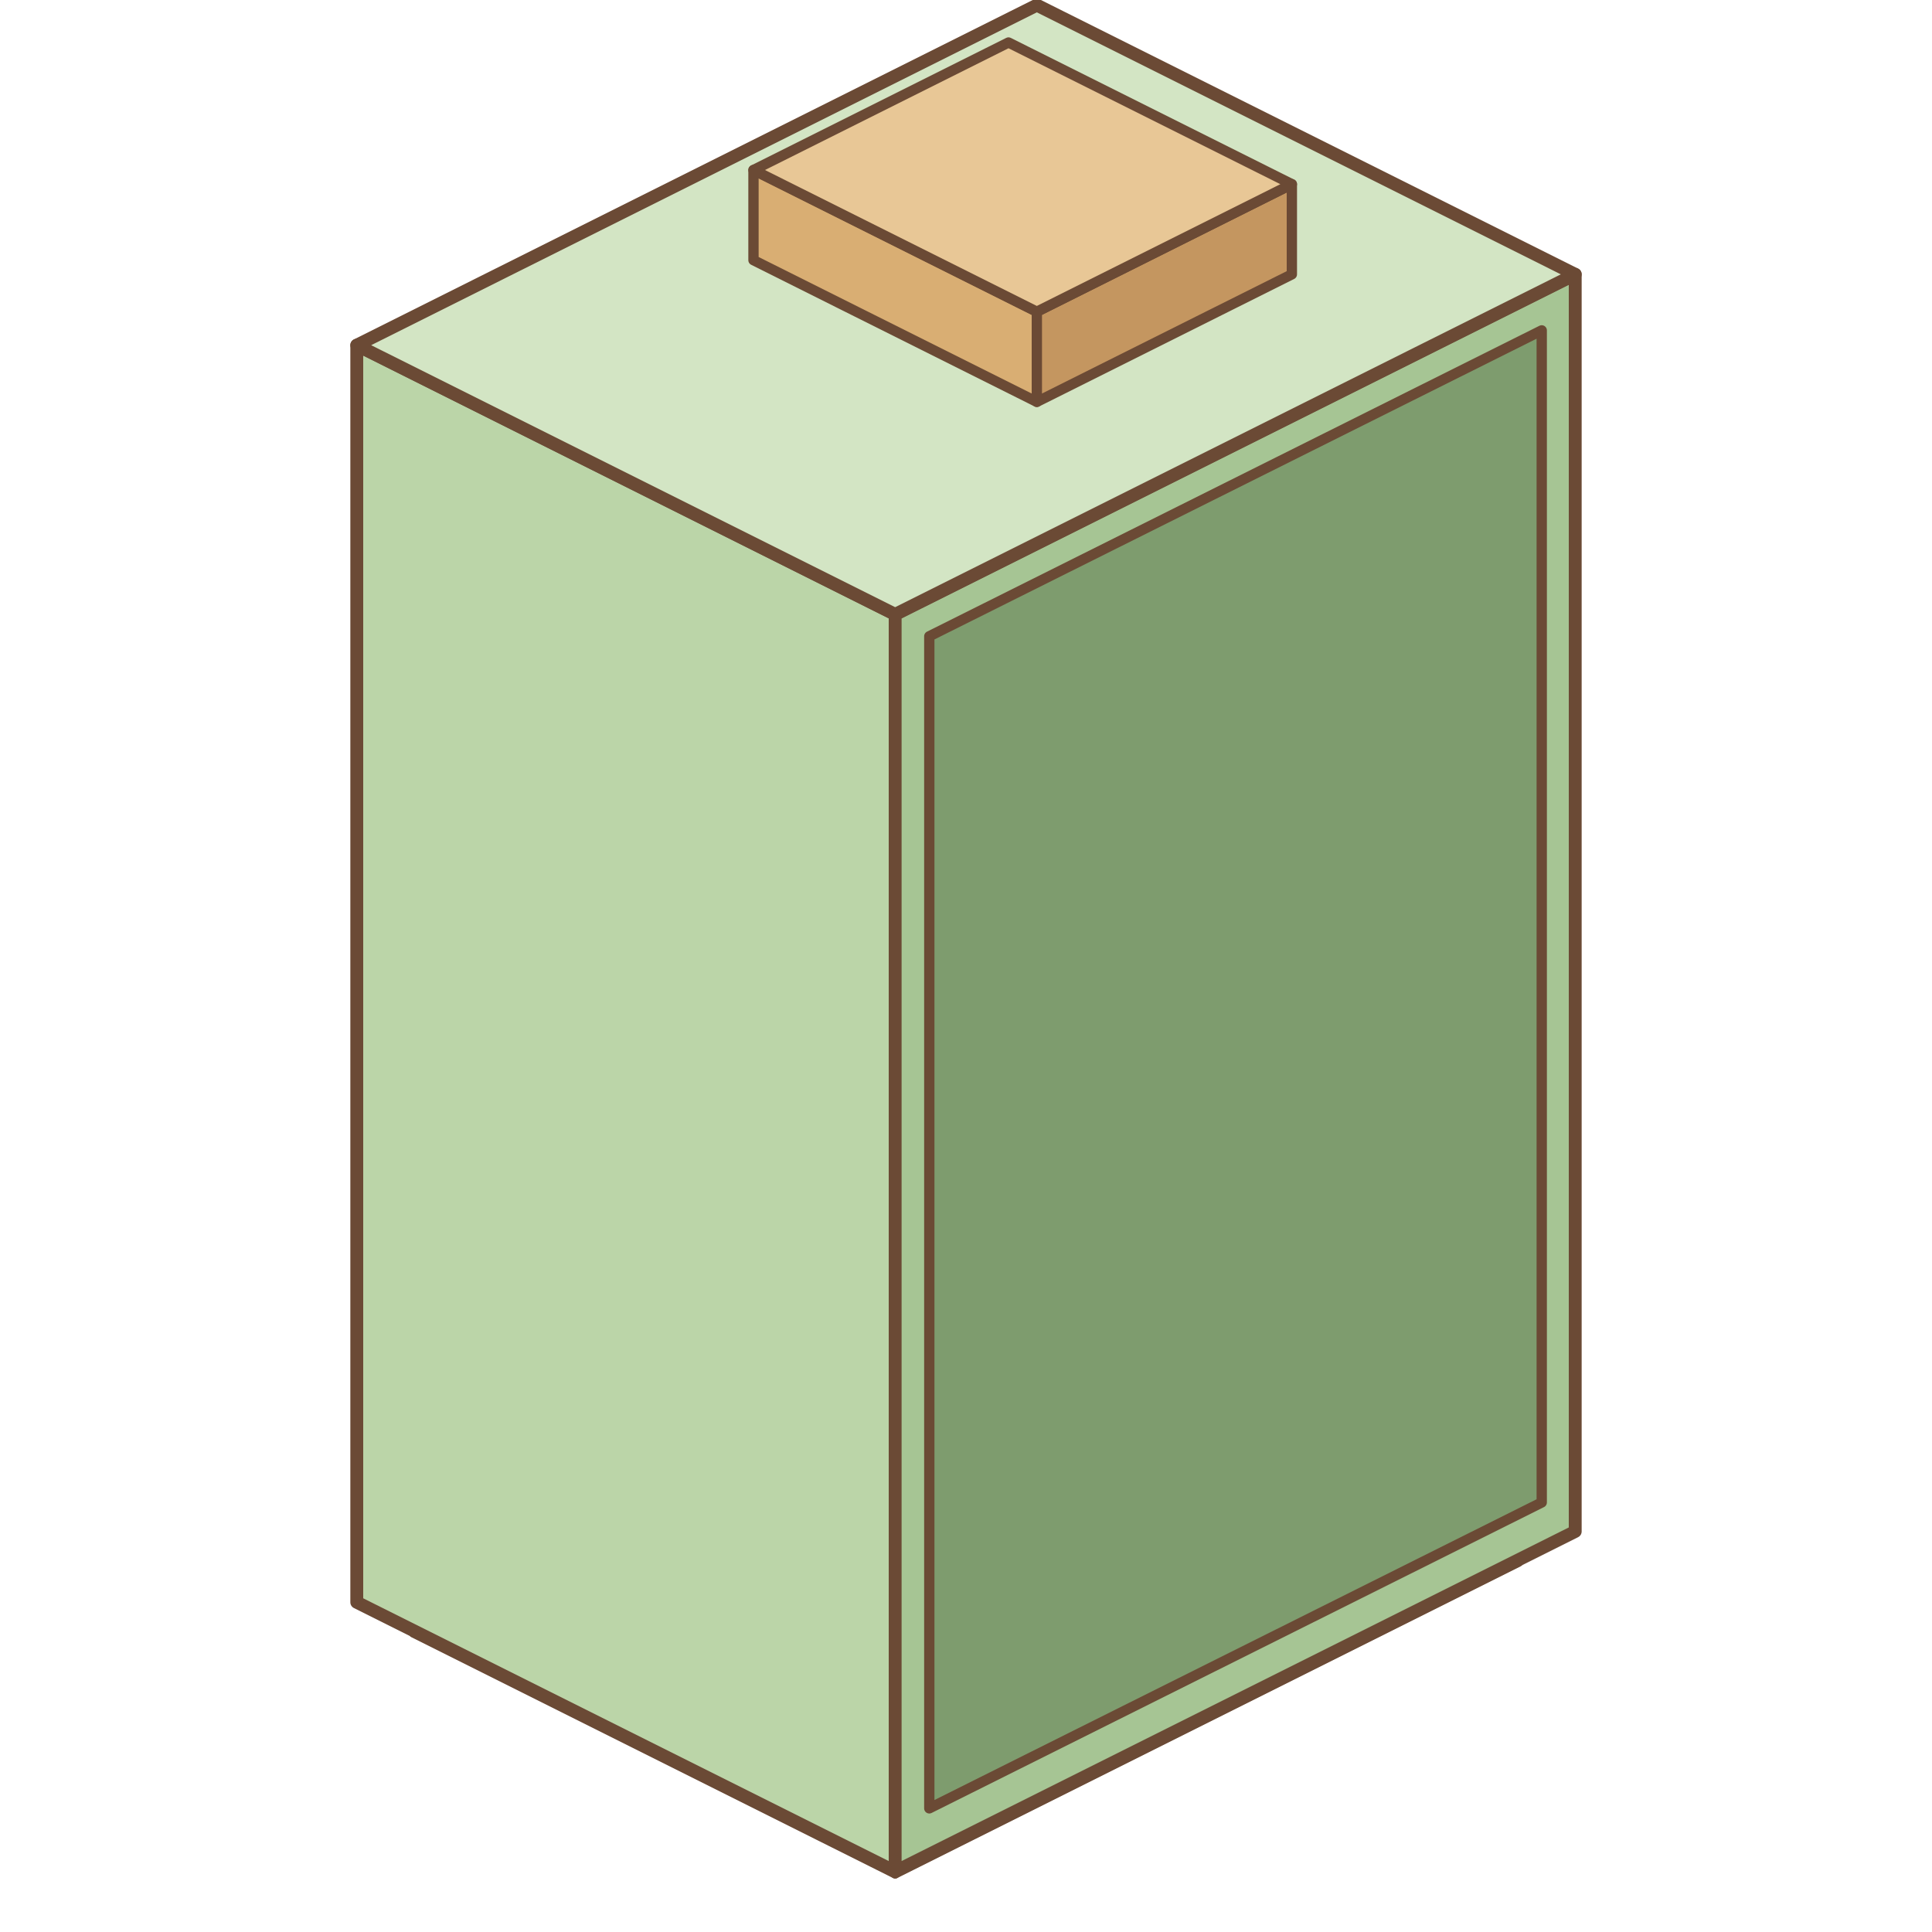
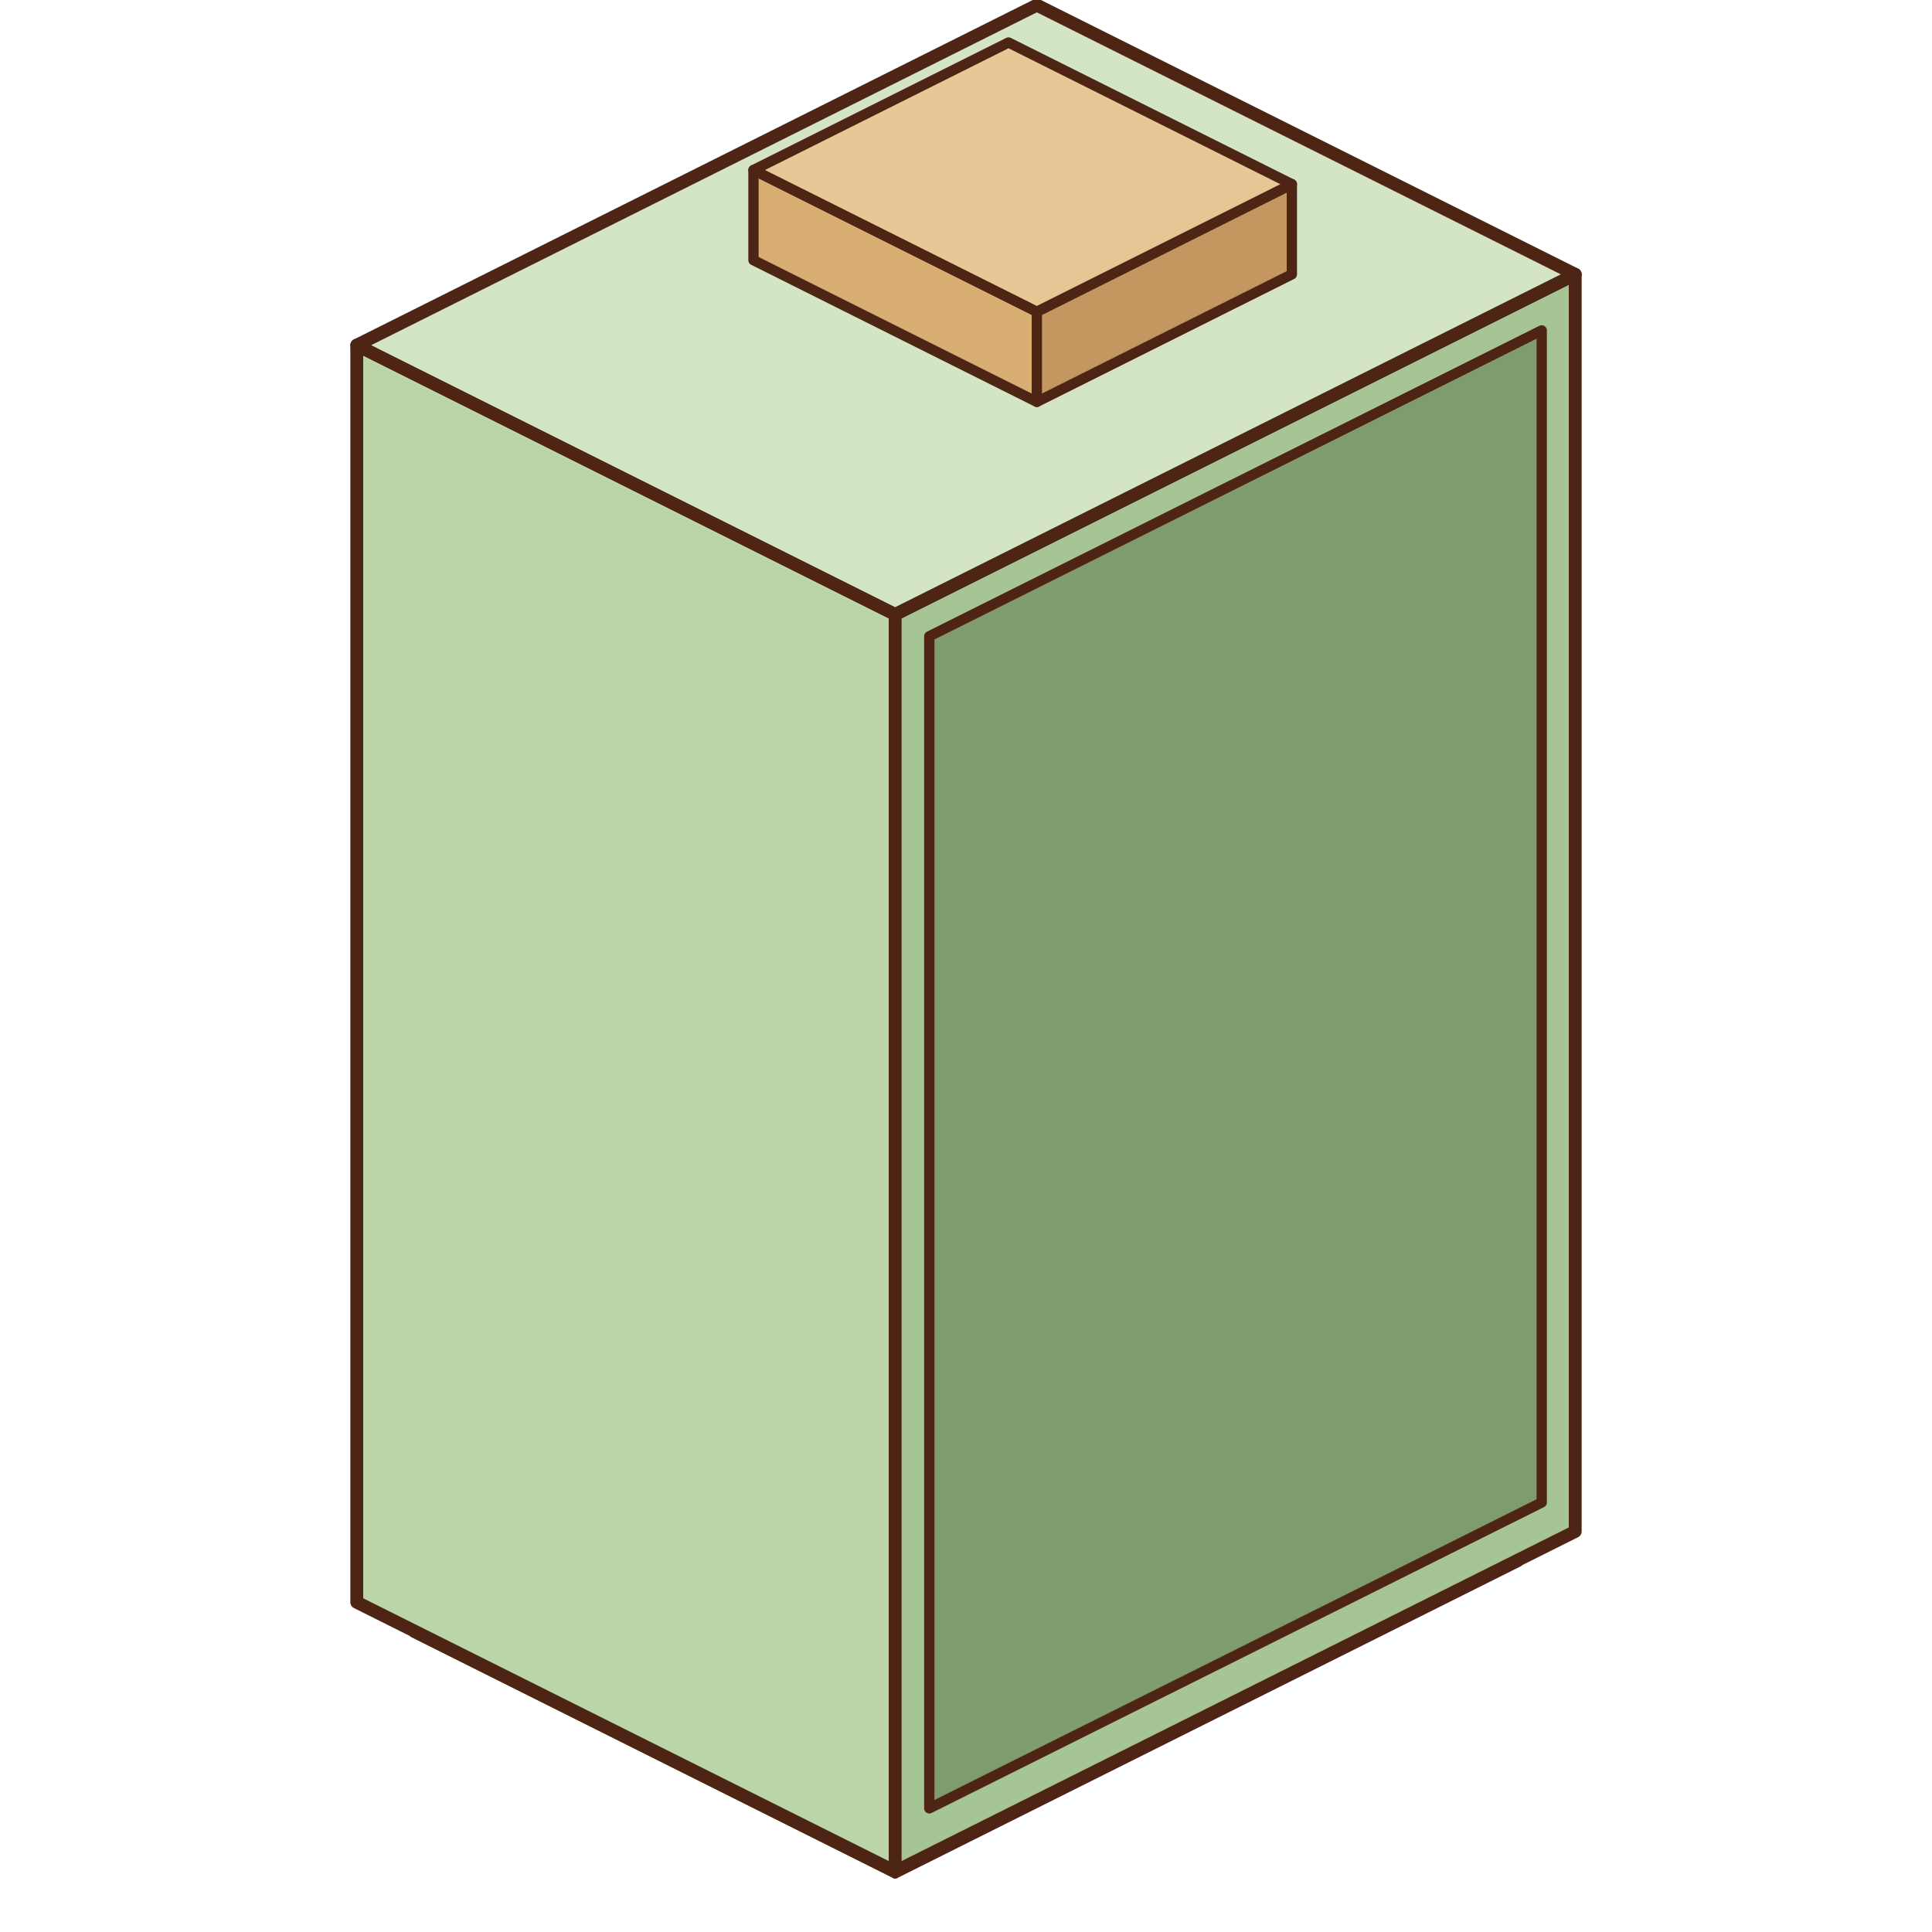
<svg xmlns="http://www.w3.org/2000/svg" width="1024" height="1024" viewBox="70.6 293.4 300 300">
-   <path d="M134.8 547 L209.6 584.4 L209.6 579.6 L134.8 542.2 Z" fill="#34302E" stroke="#6B4A35" stroke-width="1.4" stroke-linejoin="round" stroke-linecap="round" />
-   <path d="M306.4 536 L209.6 584.4 L209.6 579.6 L306.4 531.2 Z" fill="#34302E" stroke="#6B4A35" stroke-width="1.4" stroke-linejoin="round" stroke-linecap="round" />
-   <path d="M231.6 493.8 L306.4 531.2 L209.6 579.6 L134.8 542.2 Z" fill="#4D4845" stroke="#6B4A35" stroke-width="1.4" stroke-linejoin="round" stroke-linecap="round" />
-   <path d="M126 542.2 L209.6 584 L209.6 388.8 L126 347 Z" fill="#BBD5A8" stroke="#6B4A35" stroke-width="2" stroke-linejoin="round" stroke-linecap="round" />
-   <path d="M315.2 531.2 L209.6 584 L209.6 388.8 L315.2 336 Z" fill="#A6C594" stroke="#6B4A35" stroke-width="2" stroke-linejoin="round" stroke-linecap="round" />
-   <path d="M231.6 294.2 L315.2 336 L209.6 388.8 L126 347 Z" fill="#D3E5C4" stroke="#6B4A35" stroke-width="2" stroke-linejoin="round" stroke-linecap="round" />
-   <path d="M310 526.7 L214.9 574.2 L214.9 392.2 L310 344.7 Z" fill="#7E9C6E" stroke="#6B4A35" stroke-width="1.6" stroke-linejoin="round" stroke-linecap="round" />
-   <path d="M187.6 333.8 L231.6 355.8 L231.6 341.8 L187.6 319.8 Z" fill="#D9AE73" stroke="#6B4A35" stroke-width="1.6" stroke-linejoin="round" stroke-linecap="round" />
-   <path d="M271.2 336 L231.6 355.8 L231.6 341.8 L271.2 322 Z" fill="#C49660" stroke="#6B4A35" stroke-width="1.6" stroke-linejoin="round" stroke-linecap="round" />
-   <path d="M227.2 300 L271.2 322 L231.6 341.8 L187.6 319.8 Z" fill="#E8C796" stroke="#6B4A35" stroke-width="1.6" stroke-linejoin="round" stroke-linecap="round" />
+   <path d="M134.8 547 L209.6 584.4 L209.6 579.6 L134.8 542.2 Z" fill="#33190F" stroke="#4E2414" stroke-width="1.4" stroke-linejoin="round" stroke-linecap="round" />
+   <path d="M306.4 536 L209.6 584.4 L209.6 579.6 L306.4 531.2 Z" fill="#33190F" stroke="#4E2414" stroke-width="1.4" stroke-linejoin="round" stroke-linecap="round" />
+   <path d="M231.6 493.8 L306.4 531.2 L209.6 579.6 L134.8 542.2 Z" fill="#4A2A22" stroke="#4E2414" stroke-width="1.4" stroke-linejoin="round" stroke-linecap="round" />
+   <path d="M126 542.2 L209.6 584 L209.6 388.8 L126 347 Z" fill="#BBD5A8" stroke="#4E2414" stroke-width="2" stroke-linejoin="round" stroke-linecap="round" />
+   <path d="M315.2 531.2 L209.6 584 L209.6 388.8 L315.2 336 Z" fill="#A6C594" stroke="#4E2414" stroke-width="2" stroke-linejoin="round" stroke-linecap="round" />
+   <path d="M231.6 294.2 L315.2 336 L209.6 388.8 L126 347 Z" fill="#D3E5C4" stroke="#4E2414" stroke-width="2" stroke-linejoin="round" stroke-linecap="round" />
+   <path d="M310 526.7 L214.9 574.2 L214.9 392.2 L310 344.7 Z" fill="#7E9C6E" stroke="#4E2414" stroke-width="1.6" stroke-linejoin="round" stroke-linecap="round" />
+   <path d="M187.6 333.8 L231.6 355.8 L231.6 341.8 L187.6 319.8 Z" fill="#D9AE73" stroke="#4E2414" stroke-width="1.6" stroke-linejoin="round" stroke-linecap="round" />
+   <path d="M271.2 336 L231.6 355.8 L231.6 341.8 L271.2 322 Z" fill="#C49660" stroke="#4E2414" stroke-width="1.6" stroke-linejoin="round" stroke-linecap="round" />
+   <path d="M227.2 300 L271.2 322 L231.6 341.8 L187.6 319.8 Z" fill="#E8C796" stroke="#4E2414" stroke-width="1.6" stroke-linejoin="round" stroke-linecap="round" />
</svg>
